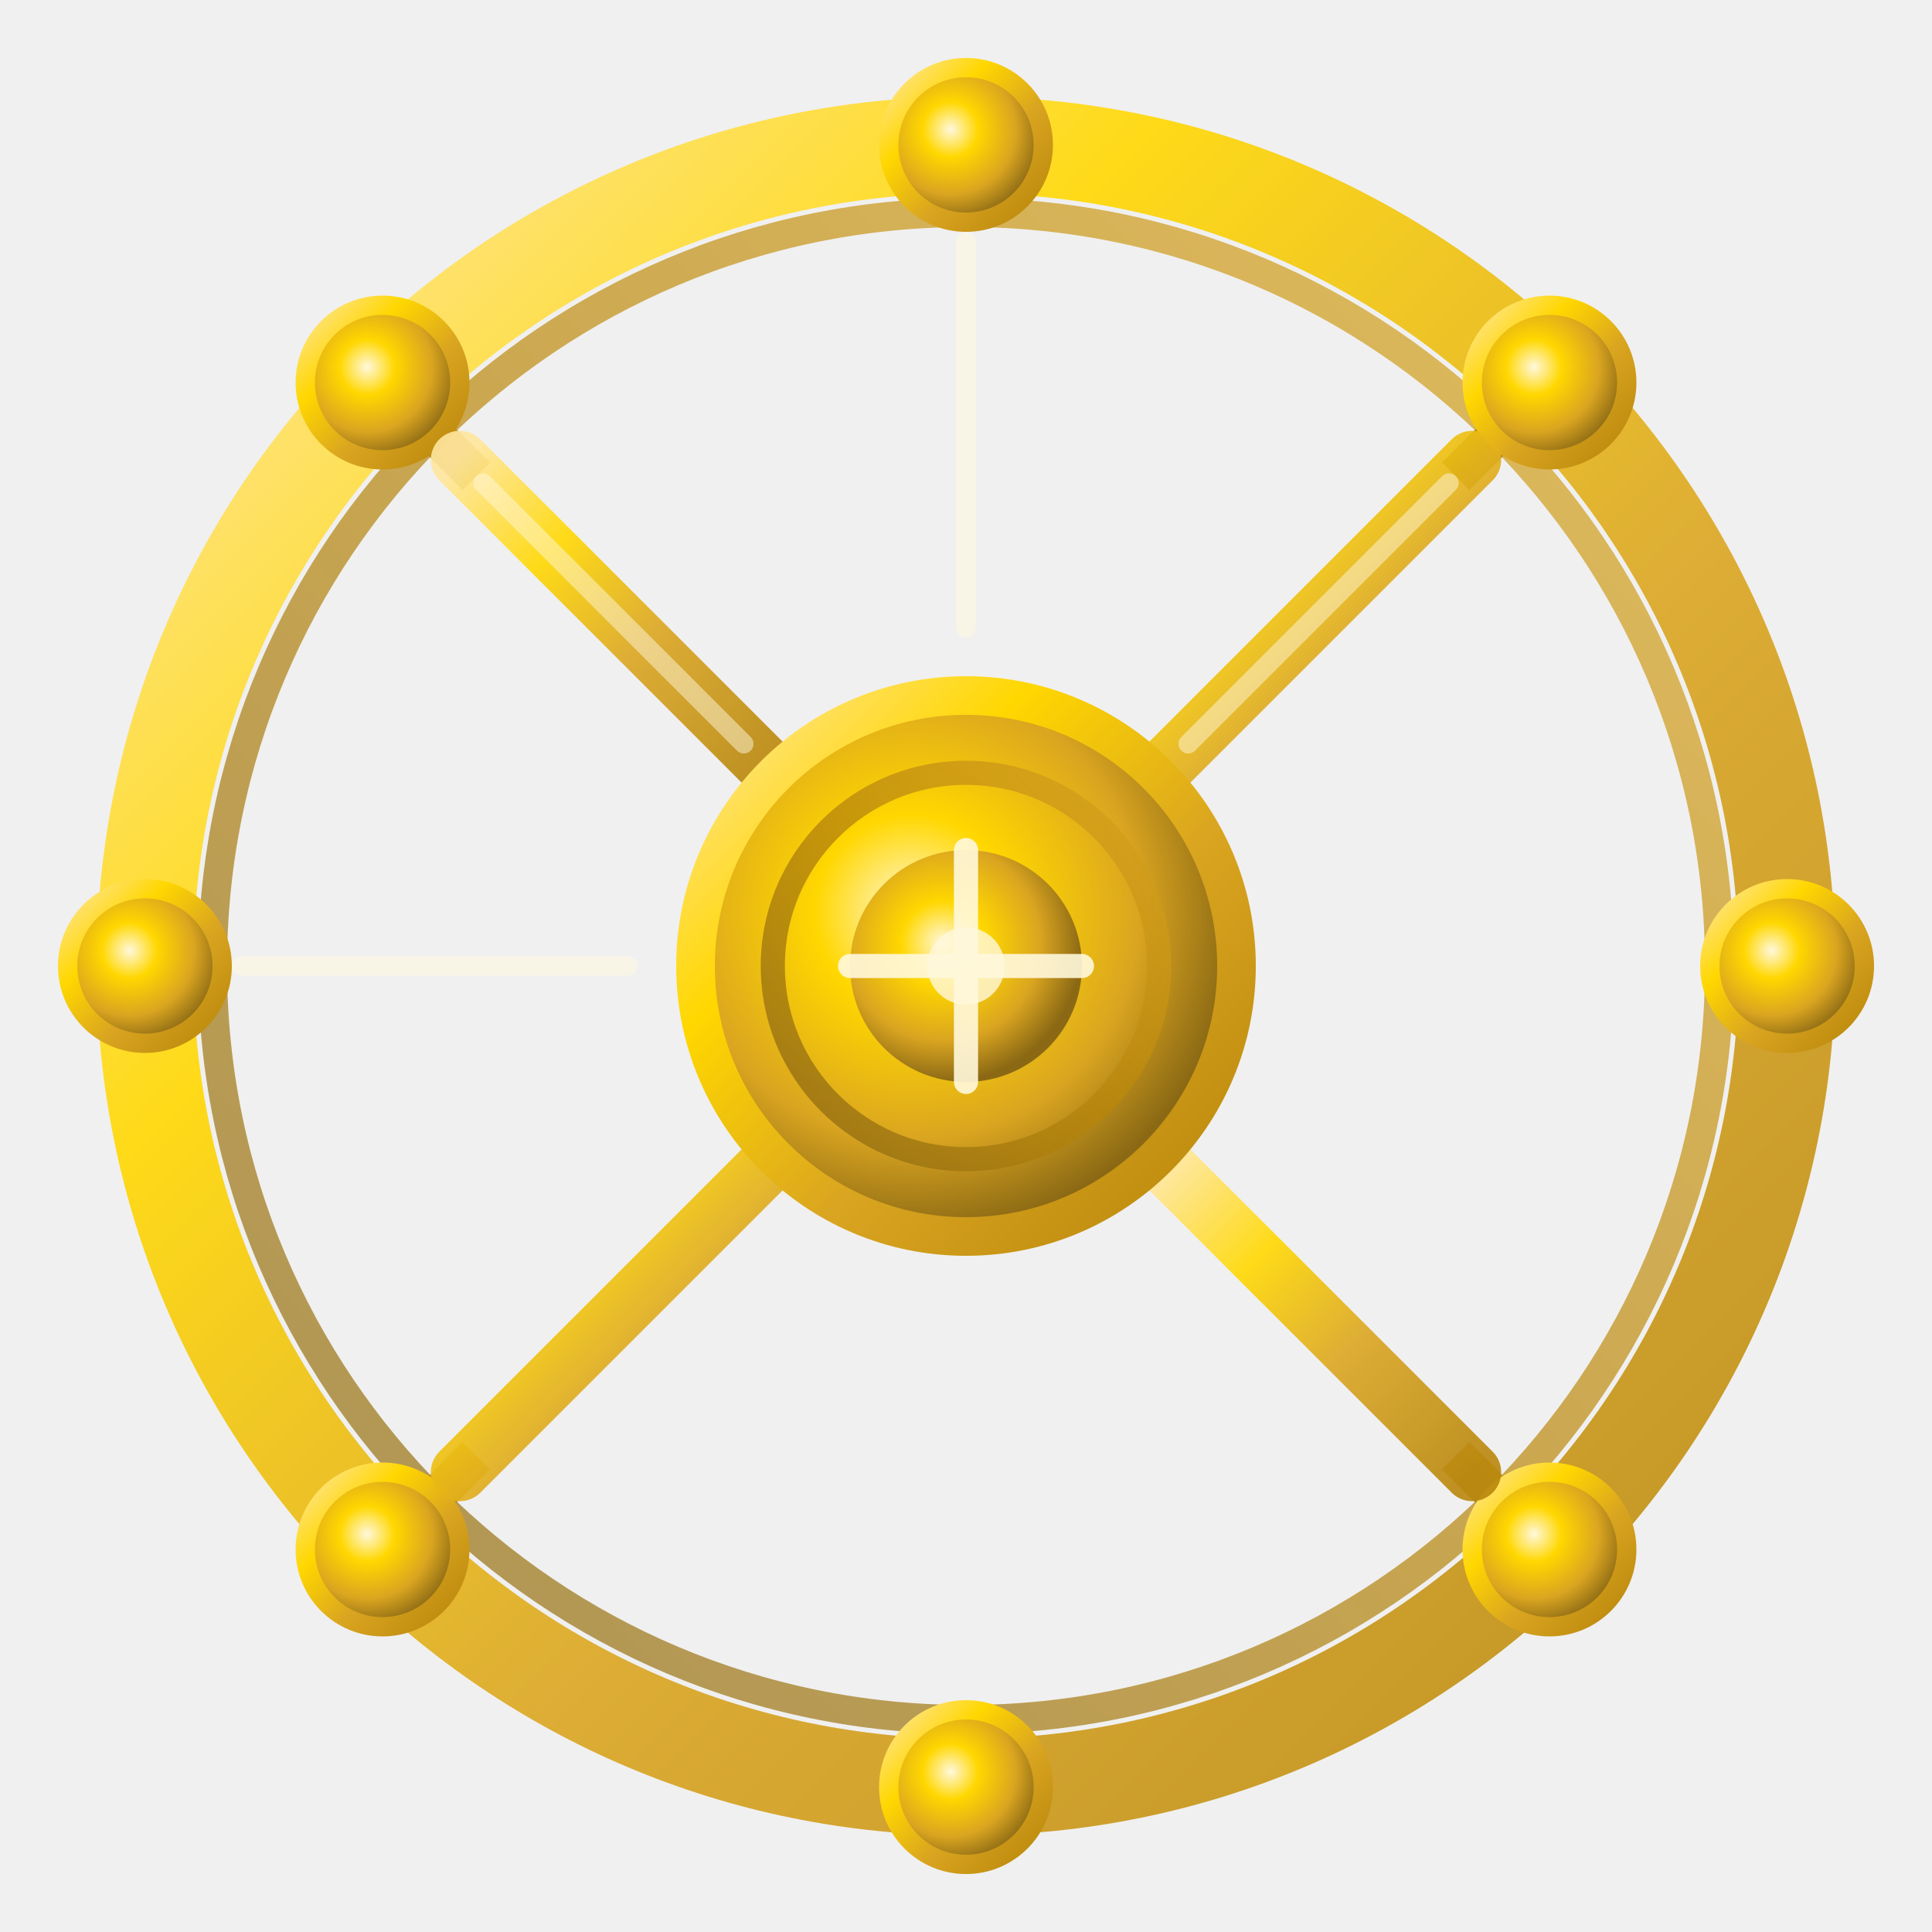
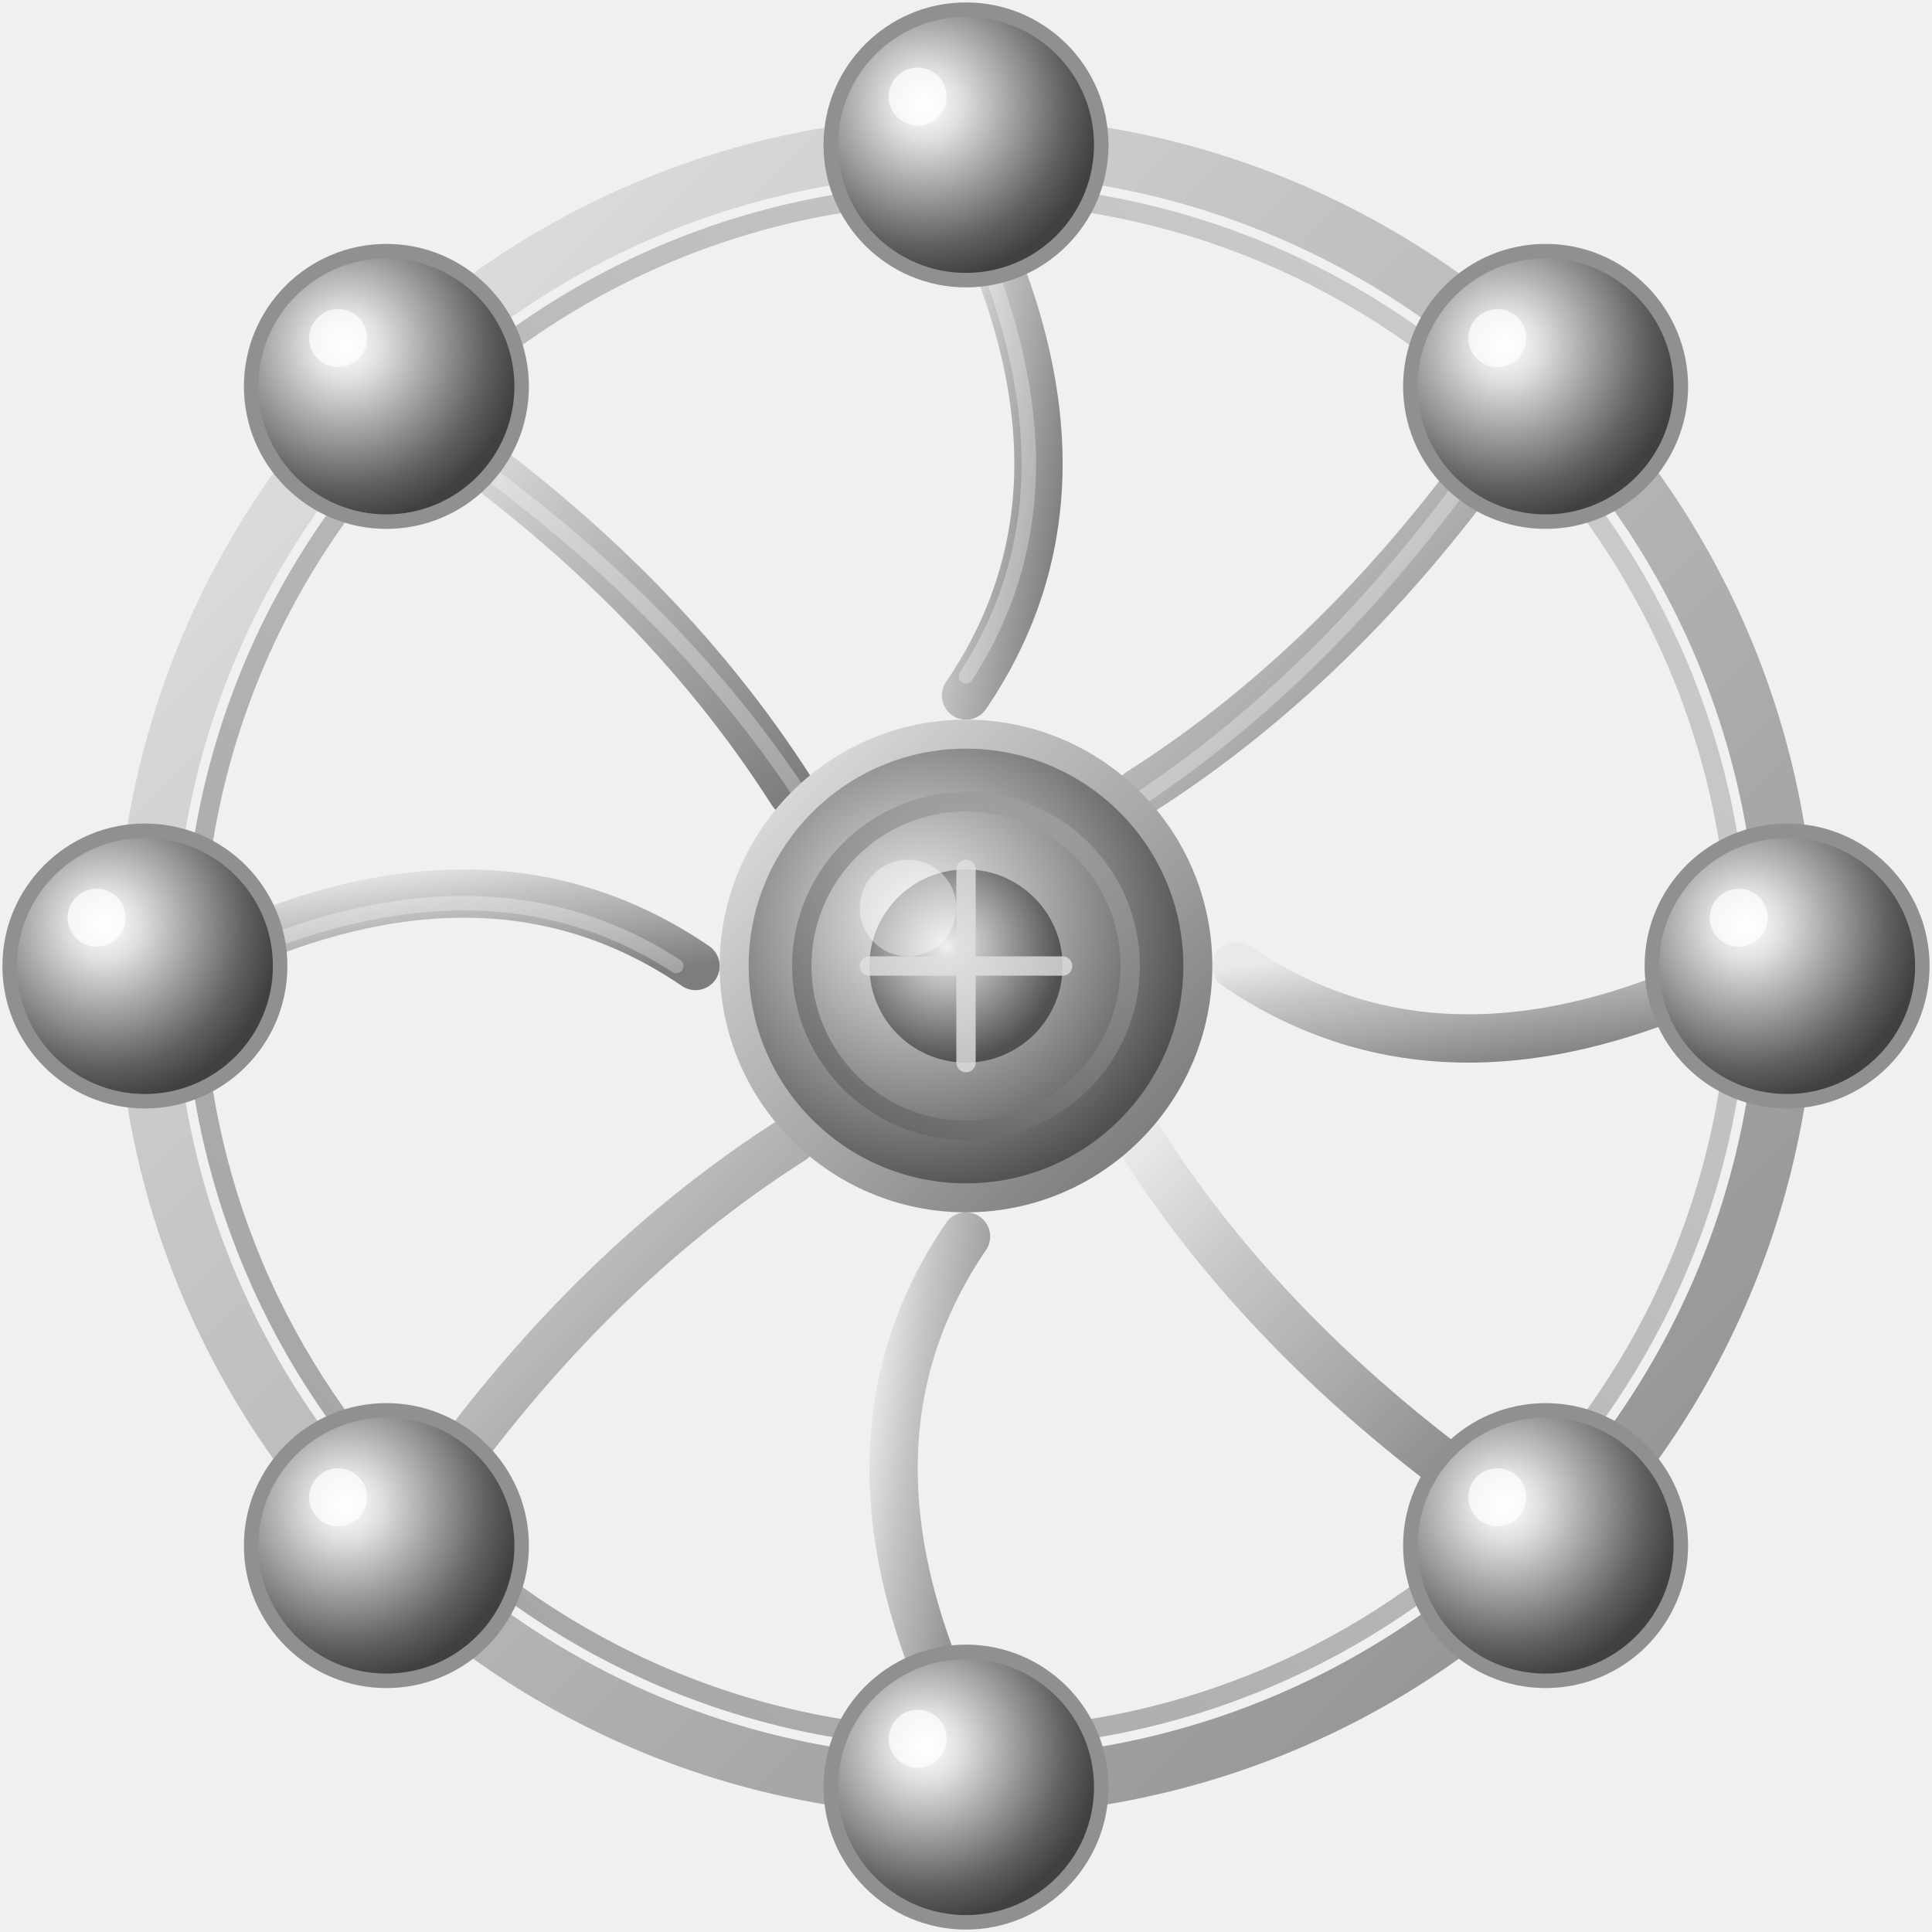
<svg xmlns="http://www.w3.org/2000/svg" viewBox="0 0 200 200" fill="none">
  <defs>
-     <linearGradient id="goldGradient" x1="0%" y1="0%" x2="100%" y2="100%">
-       <stop offset="0%" style="stop-color:#FFE69C;stop-opacity:1" />
-       <stop offset="30%" style="stop-color:#FFD700;stop-opacity:1" />
-       <stop offset="60%" style="stop-color:#DAA520;stop-opacity:1" />
-       <stop offset="100%" style="stop-color:#B8860B;stop-opacity:1" />
+     <linearGradient id="silverGrad" x1="0%" y1="0%" x2="100%" y2="100%">
+       <stop offset="0%" style="stop-color:#e8e8e8" />
+       <stop offset="30%" style="stop-color:#c0c0c0" />
+       <stop offset="60%" style="stop-color:#a0a0a0" />
+       <stop offset="100%" style="stop-color:#707070" />
    </linearGradient>
-     <linearGradient id="darkGold" x1="0%" y1="100%" x2="100%" y2="0%">
-       <stop offset="0%" style="stop-color:#8B6914;stop-opacity:1" />
-       <stop offset="50%" style="stop-color:#B8860B;stop-opacity:1" />
-       <stop offset="100%" style="stop-color:#DAA520;stop-opacity:1" />
+     <linearGradient id="darkSilver" x1="0%" y1="100%" x2="100%" y2="0%">
+       <stop offset="0%" style="stop-color:#505050" />
+       <stop offset="50%" style="stop-color:#808080" />
+       <stop offset="100%" style="stop-color:#b0b0b0" />
    </linearGradient>
-     <radialGradient id="radialGold" cx="40%" cy="40%" r="60%">
-       <stop offset="0%" style="stop-color:#FFF8DC;stop-opacity:1" />
-       <stop offset="30%" style="stop-color:#FFD700;stop-opacity:1" />
-       <stop offset="70%" style="stop-color:#DAA520;stop-opacity:1" />
-       <stop offset="100%" style="stop-color:#8B6914;stop-opacity:1" />
+     <radialGradient id="orbGrad" cx="35%" cy="35%" r="65%">
+       <stop offset="0%" style="stop-color:#ffffff" />
+       <stop offset="20%" style="stop-color:#e0e0e0" />
+       <stop offset="50%" style="stop-color:#a0a0a0" />
+       <stop offset="80%" style="stop-color:#606060" />
+       <stop offset="100%" style="stop-color:#404040" />
+     </radialGradient>
+     <radialGradient id="hubGrad" cx="40%" cy="40%" r="60%">
+       <stop offset="0%" style="stop-color:#f0f0f0" />
+       <stop offset="30%" style="stop-color:#c0c0c0" />
+       <stop offset="70%" style="stop-color:#808080" />
+       <stop offset="100%" style="stop-color:#505050" />
    </radialGradient>
    <style>
      @keyframes mahoragaAdaptation {
-         /* 8 adaptation clicks - one per spoke (45deg each) */
        0% { transform: rotate(0deg); }
        10% { transform: rotate(0deg); }
        12.5% { transform: rotate(45deg); }
        22.5% { transform: rotate(45deg); }
        25% { transform: rotate(90deg); }
        35% { transform: rotate(90deg); }
        37.5% { transform: rotate(135deg); }
        47.5% { transform: rotate(135deg); }
        50% { transform: rotate(180deg); }
        60% { transform: rotate(180deg); }
        62.5% { transform: rotate(225deg); }
        72.5% { transform: rotate(225deg); }
        75% { transform: rotate(270deg); }
        85% { transform: rotate(270deg); }
        87.5% { transform: rotate(315deg); }
        97.5% { transform: rotate(315deg); }
        100% { transform: rotate(360deg); }
      }
      .wheel-spin {
        transform-origin: 100px 100px;
-         /* Slower rotation with steps - like mechanical adaptation */
        animation: mahoragaAdaptation 16s steps(8, end) infinite;
      }
    </style>
  </defs>
  <g class="wheel-spin">
-     <circle cx="100" cy="100" r="85" stroke="url(#goldGradient)" stroke-width="10" fill="none" opacity="0.9" />
-     <circle cx="100" cy="100" r="78" stroke="url(#darkGold)" stroke-width="3" fill="none" opacity="0.7" />
-     <g stroke="url(#darkGold)" stroke-width="4" opacity="0.8">
-       <line x1="100" y1="15" x2="100" y2="30" />
-       <line x1="100" y1="170" x2="100" y2="185" />
-       <line x1="15" y1="100" x2="30" y2="100" />
-       <line x1="170" y1="100" x2="185" y2="100" />
-       <line x1="39.6" y1="39.6" x2="49.3" y2="49.3" />
-       <line x1="150.7" y1="150.7" x2="160.4" y2="160.4" />
-       <line x1="39.6" y1="160.4" x2="49.3" y2="150.7" />
-       <line x1="150.7" y1="49.3" x2="160.4" y2="39.6" />
+     <circle cx="100" cy="100" r="85" stroke="url(#silverGrad)" stroke-width="6" fill="none" opacity="0.8" />
+     <circle cx="100" cy="100" r="80" stroke="url(#darkSilver)" stroke-width="2" fill="none" opacity="0.5" />
+     <g stroke="url(#silverGrad)" stroke-width="5" fill="none" stroke-linecap="round" opacity="0.9">
+       <path d="M100,72 Q115,50 100,20" />
+       <path d="M100,128 Q85,150 100,180" />
+       <path d="M72,100 Q50,85 20,100" />
+       <path d="M128,100 Q150,115 180,100" />
+       <path d="M118,82 Q140,68 157,43" />
+       <path d="M82,118 Q60,132 43,157" />
+       <path d="M82,82 Q68,60 43,43" />
+       <path d="M118,118 Q132,140 157,157" />
+     </g>
+     <g stroke="#ffffff" stroke-width="1.5" fill="none" stroke-linecap="round" opacity="0.3">
+       <path d="M100,70 Q113,50 100,22" />
+       <path d="M70,100 Q50,87 22,100" />
+       <path d="M84,84 Q70,62 45,45" />
+       <path d="M116,84 Q138,70 155,45" />
    </g>
    <g>
-       <circle cx="100" cy="15" r="8" fill="url(#radialGold)" stroke="url(#goldGradient)" stroke-width="2" />
-       <circle cx="100" cy="185" r="8" fill="url(#radialGold)" stroke="url(#goldGradient)" stroke-width="2" />
-       <circle cx="15" cy="100" r="8" fill="url(#radialGold)" stroke="url(#goldGradient)" stroke-width="2" />
-       <circle cx="185" cy="100" r="8" fill="url(#radialGold)" stroke="url(#goldGradient)" stroke-width="2" />
-       <circle cx="39.6" cy="39.6" r="8" fill="url(#radialGold)" stroke="url(#goldGradient)" stroke-width="2" />
-       <circle cx="160.4" cy="160.4" r="8" fill="url(#radialGold)" stroke="url(#goldGradient)" stroke-width="2" />
-       <circle cx="39.6" cy="160.4" r="8" fill="url(#radialGold)" stroke="url(#goldGradient)" stroke-width="2" />
-       <circle cx="160.4" cy="39.6" r="8" fill="url(#radialGold)" stroke="url(#goldGradient)" stroke-width="2" />
+       <circle cx="100" cy="15" r="14" fill="url(#orbGrad)" stroke="#909090" stroke-width="1.5" />
+       <circle cx="100" cy="185" r="14" fill="url(#orbGrad)" stroke="#909090" stroke-width="1.5" />
+       <circle cx="15" cy="100" r="14" fill="url(#orbGrad)" stroke="#909090" stroke-width="1.5" />
+       <circle cx="185" cy="100" r="14" fill="url(#orbGrad)" stroke="#909090" stroke-width="1.5" />
+       <circle cx="160" cy="40" r="14" fill="url(#orbGrad)" stroke="#909090" stroke-width="1.5" />
+       <circle cx="40" cy="160" r="14" fill="url(#orbGrad)" stroke="#909090" stroke-width="1.5" />
+       <circle cx="40" cy="40" r="14" fill="url(#orbGrad)" stroke="#909090" stroke-width="1.5" />
+       <circle cx="160" cy="160" r="14" fill="url(#orbGrad)" stroke="#909090" stroke-width="1.5" />
    </g>
-     <g stroke="url(#goldGradient)" stroke-width="6" stroke-linecap="round" opacity="0.9">
-       <line x1="100" y1="70" x2="100" y2="23" />
-       <line x1="100" y1="130" x2="100" y2="177" />
-       <line x1="70" y1="100" x2="23" y2="100" />
-       <line x1="130" y1="100" x2="177" y2="100" />
-       <line x1="79.3" y1="79.3" x2="47.6" y2="47.6" />
-       <line x1="120.7" y1="120.7" x2="152.4" y2="152.4" />
-       <line x1="79.3" y1="120.7" x2="47.6" y2="152.4" />
-       <line x1="120.7" y1="79.3" x2="152.4" y2="47.6" />
-     </g>
-     <g stroke="#FFF8DC" stroke-width="2" opacity="0.5" stroke-linecap="round">
-       <line x1="100" y1="65" x2="100" y2="25" />
-       <line x1="65" y1="100" x2="25" y2="100" />
-       <line x1="77" y1="77" x2="50" y2="50" />
-       <line x1="123" y1="77" x2="150" y2="50" />
+     <g fill="#ffffff" opacity="0.7">
+       <circle cx="95" cy="10" r="3" />
+       <circle cx="95" cy="180" r="3" />
+       <circle cx="10" cy="95" r="3" />
+       <circle cx="180" cy="95" r="3" />
+       <circle cx="155" cy="35" r="3" />
+       <circle cx="35" cy="155" r="3" />
+       <circle cx="35" cy="35" r="3" />
+       <circle cx="155" cy="155" r="3" />
    </g>
  </g>
-   <circle cx="100" cy="100" r="28" fill="url(#radialGold)" stroke="url(#goldGradient)" stroke-width="4" />
-   <circle cx="100" cy="100" r="20" stroke="url(#darkGold)" stroke-width="2.5" fill="none" opacity="0.8" />
-   <circle cx="100" cy="100" r="12" fill="url(#radialGold)" />
-   <g stroke="#FFF8DC" stroke-width="2.5" stroke-linecap="round" opacity="0.9">
-     <line x1="100" y1="88" x2="100" y2="112" />
-     <line x1="88" y1="100" x2="112" y2="100" />
+   <circle cx="100" cy="100" r="24" fill="url(#hubGrad)" stroke="url(#silverGrad)" stroke-width="3" />
+   <circle cx="100" cy="100" r="17" stroke="url(#darkSilver)" stroke-width="2" fill="none" opacity="0.6" />
+   <circle cx="100" cy="100" r="10" fill="url(#hubGrad)" />
+   <g stroke="#e0e0e0" stroke-width="2" stroke-linecap="round" opacity="0.8">
+     <line x1="100" y1="90" x2="100" y2="110" />
+     <line x1="90" y1="100" x2="110" y2="100" />
  </g>
-   <circle cx="100" cy="100" r="4" fill="#FFF8DC" opacity="0.8" />
+   <circle cx="94" cy="94" r="5" fill="#ffffff" opacity="0.4" />
</svg>
